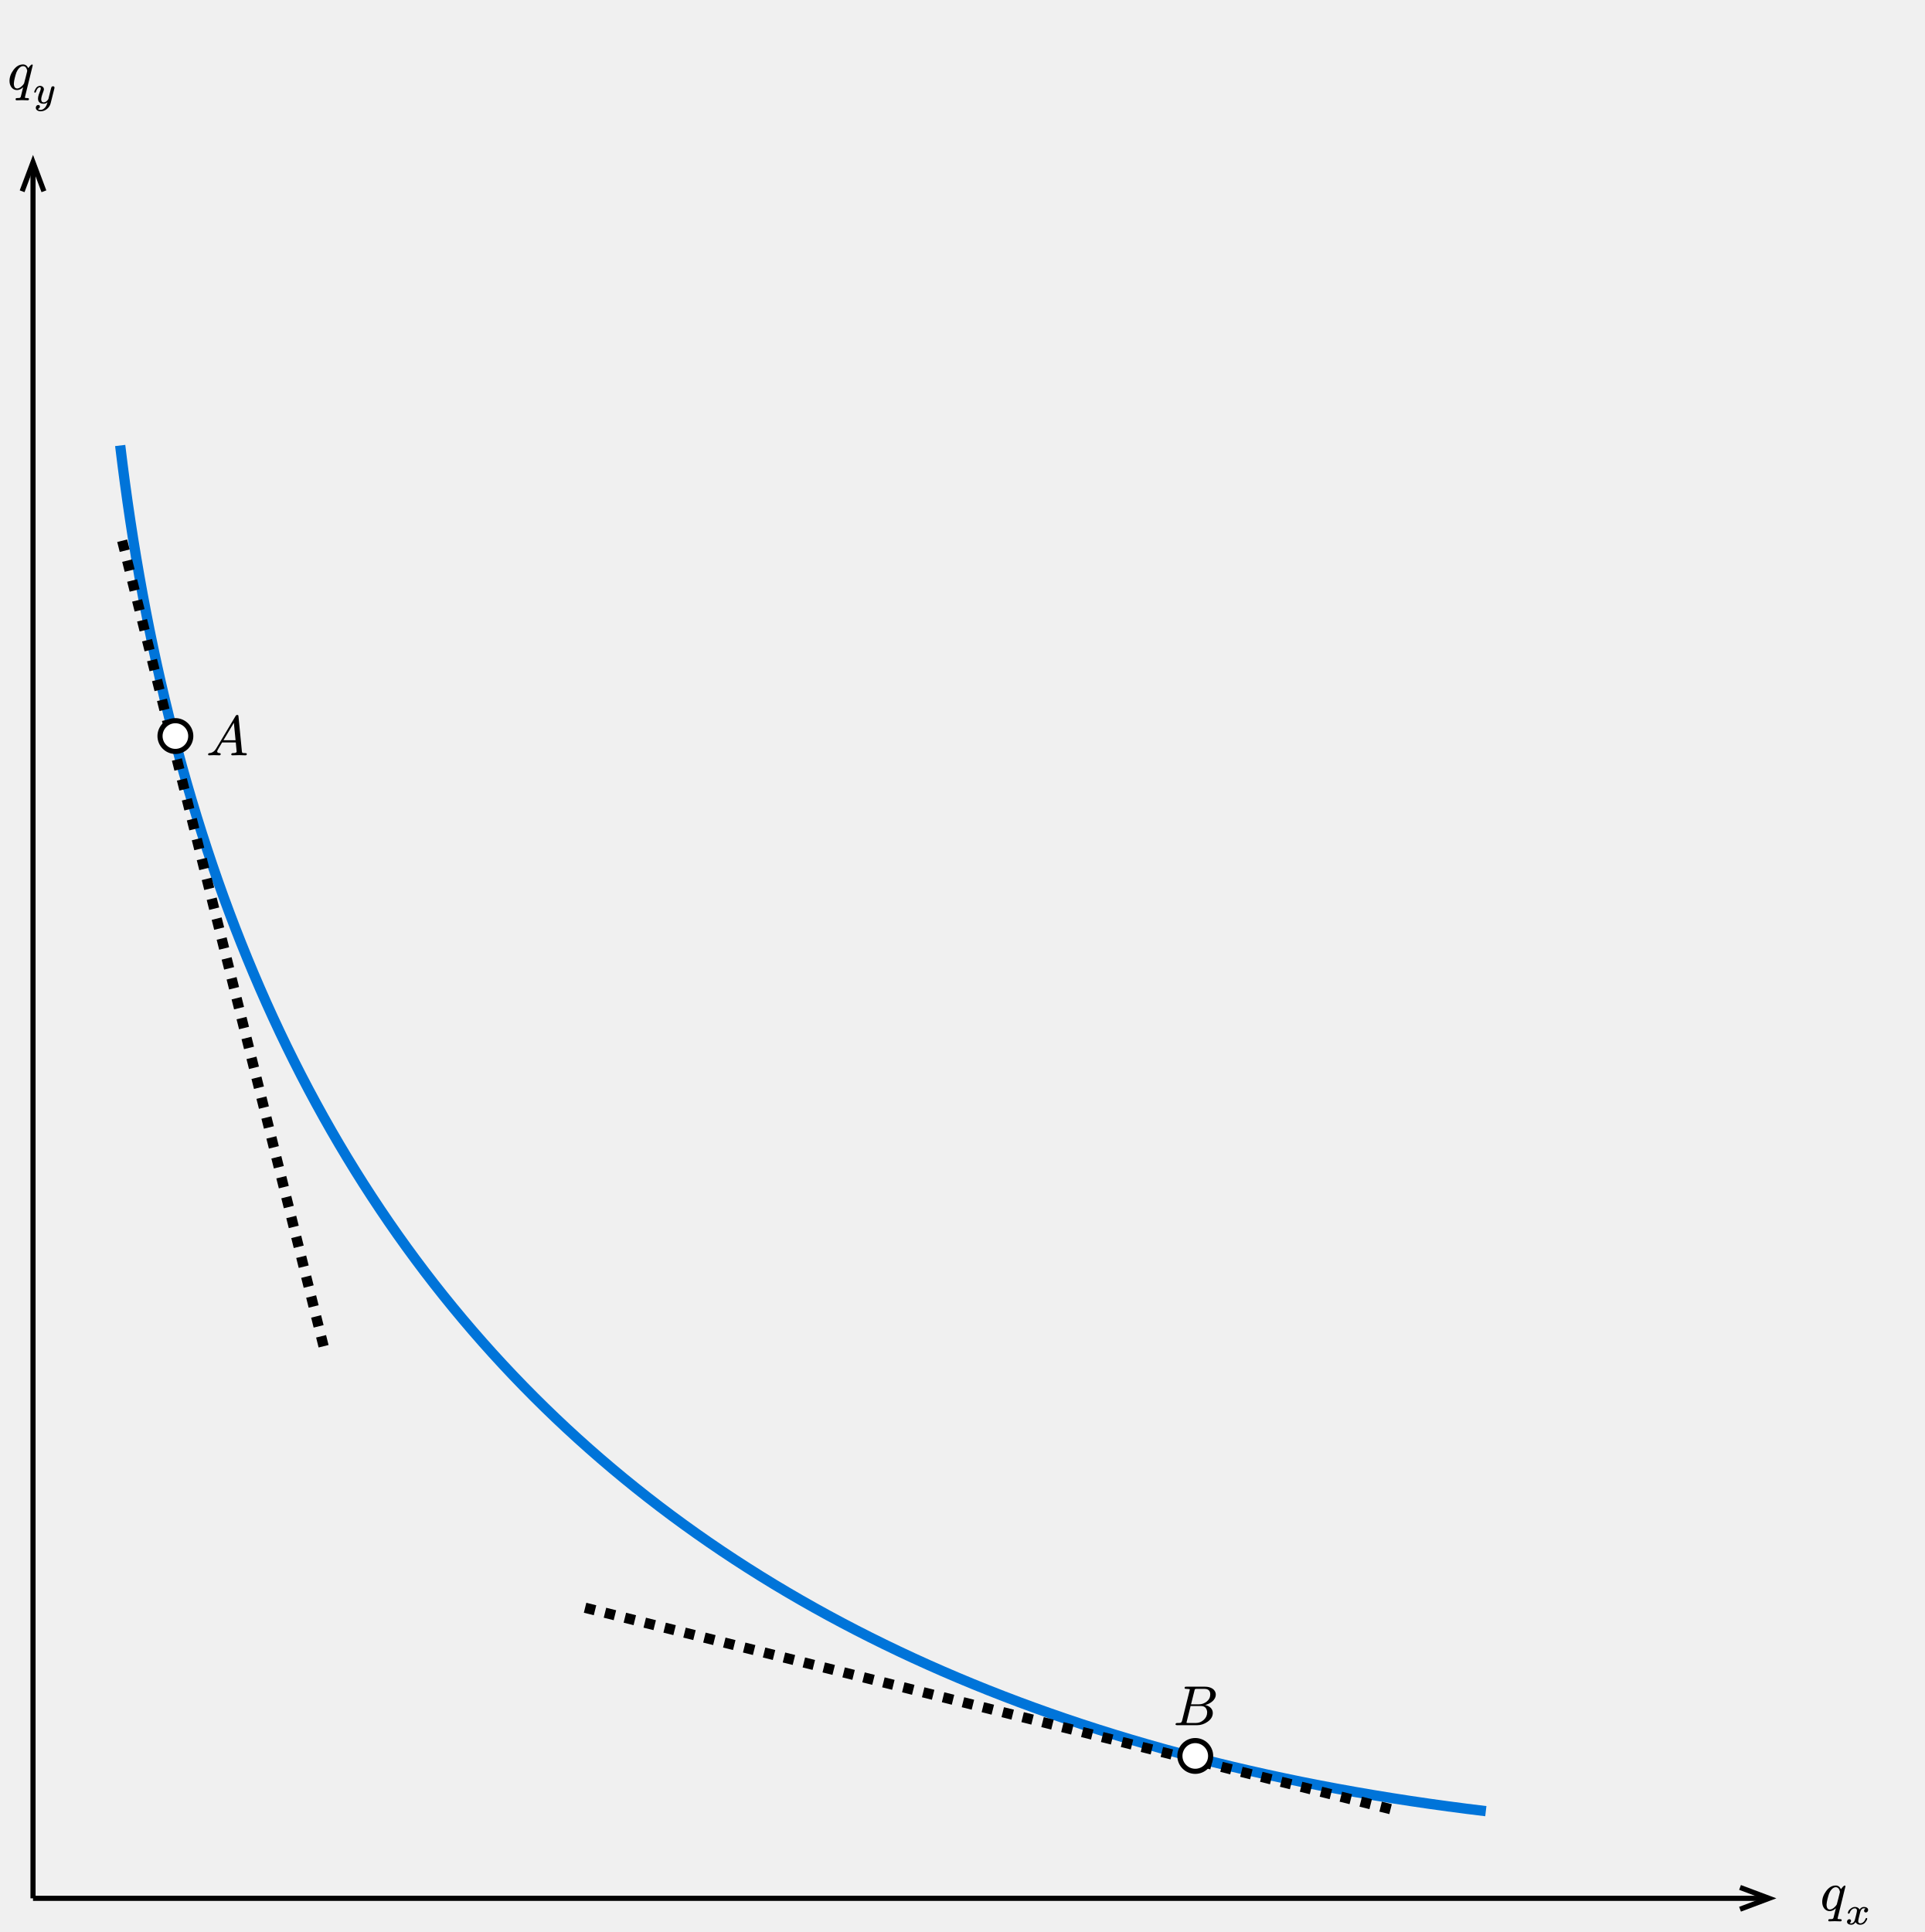
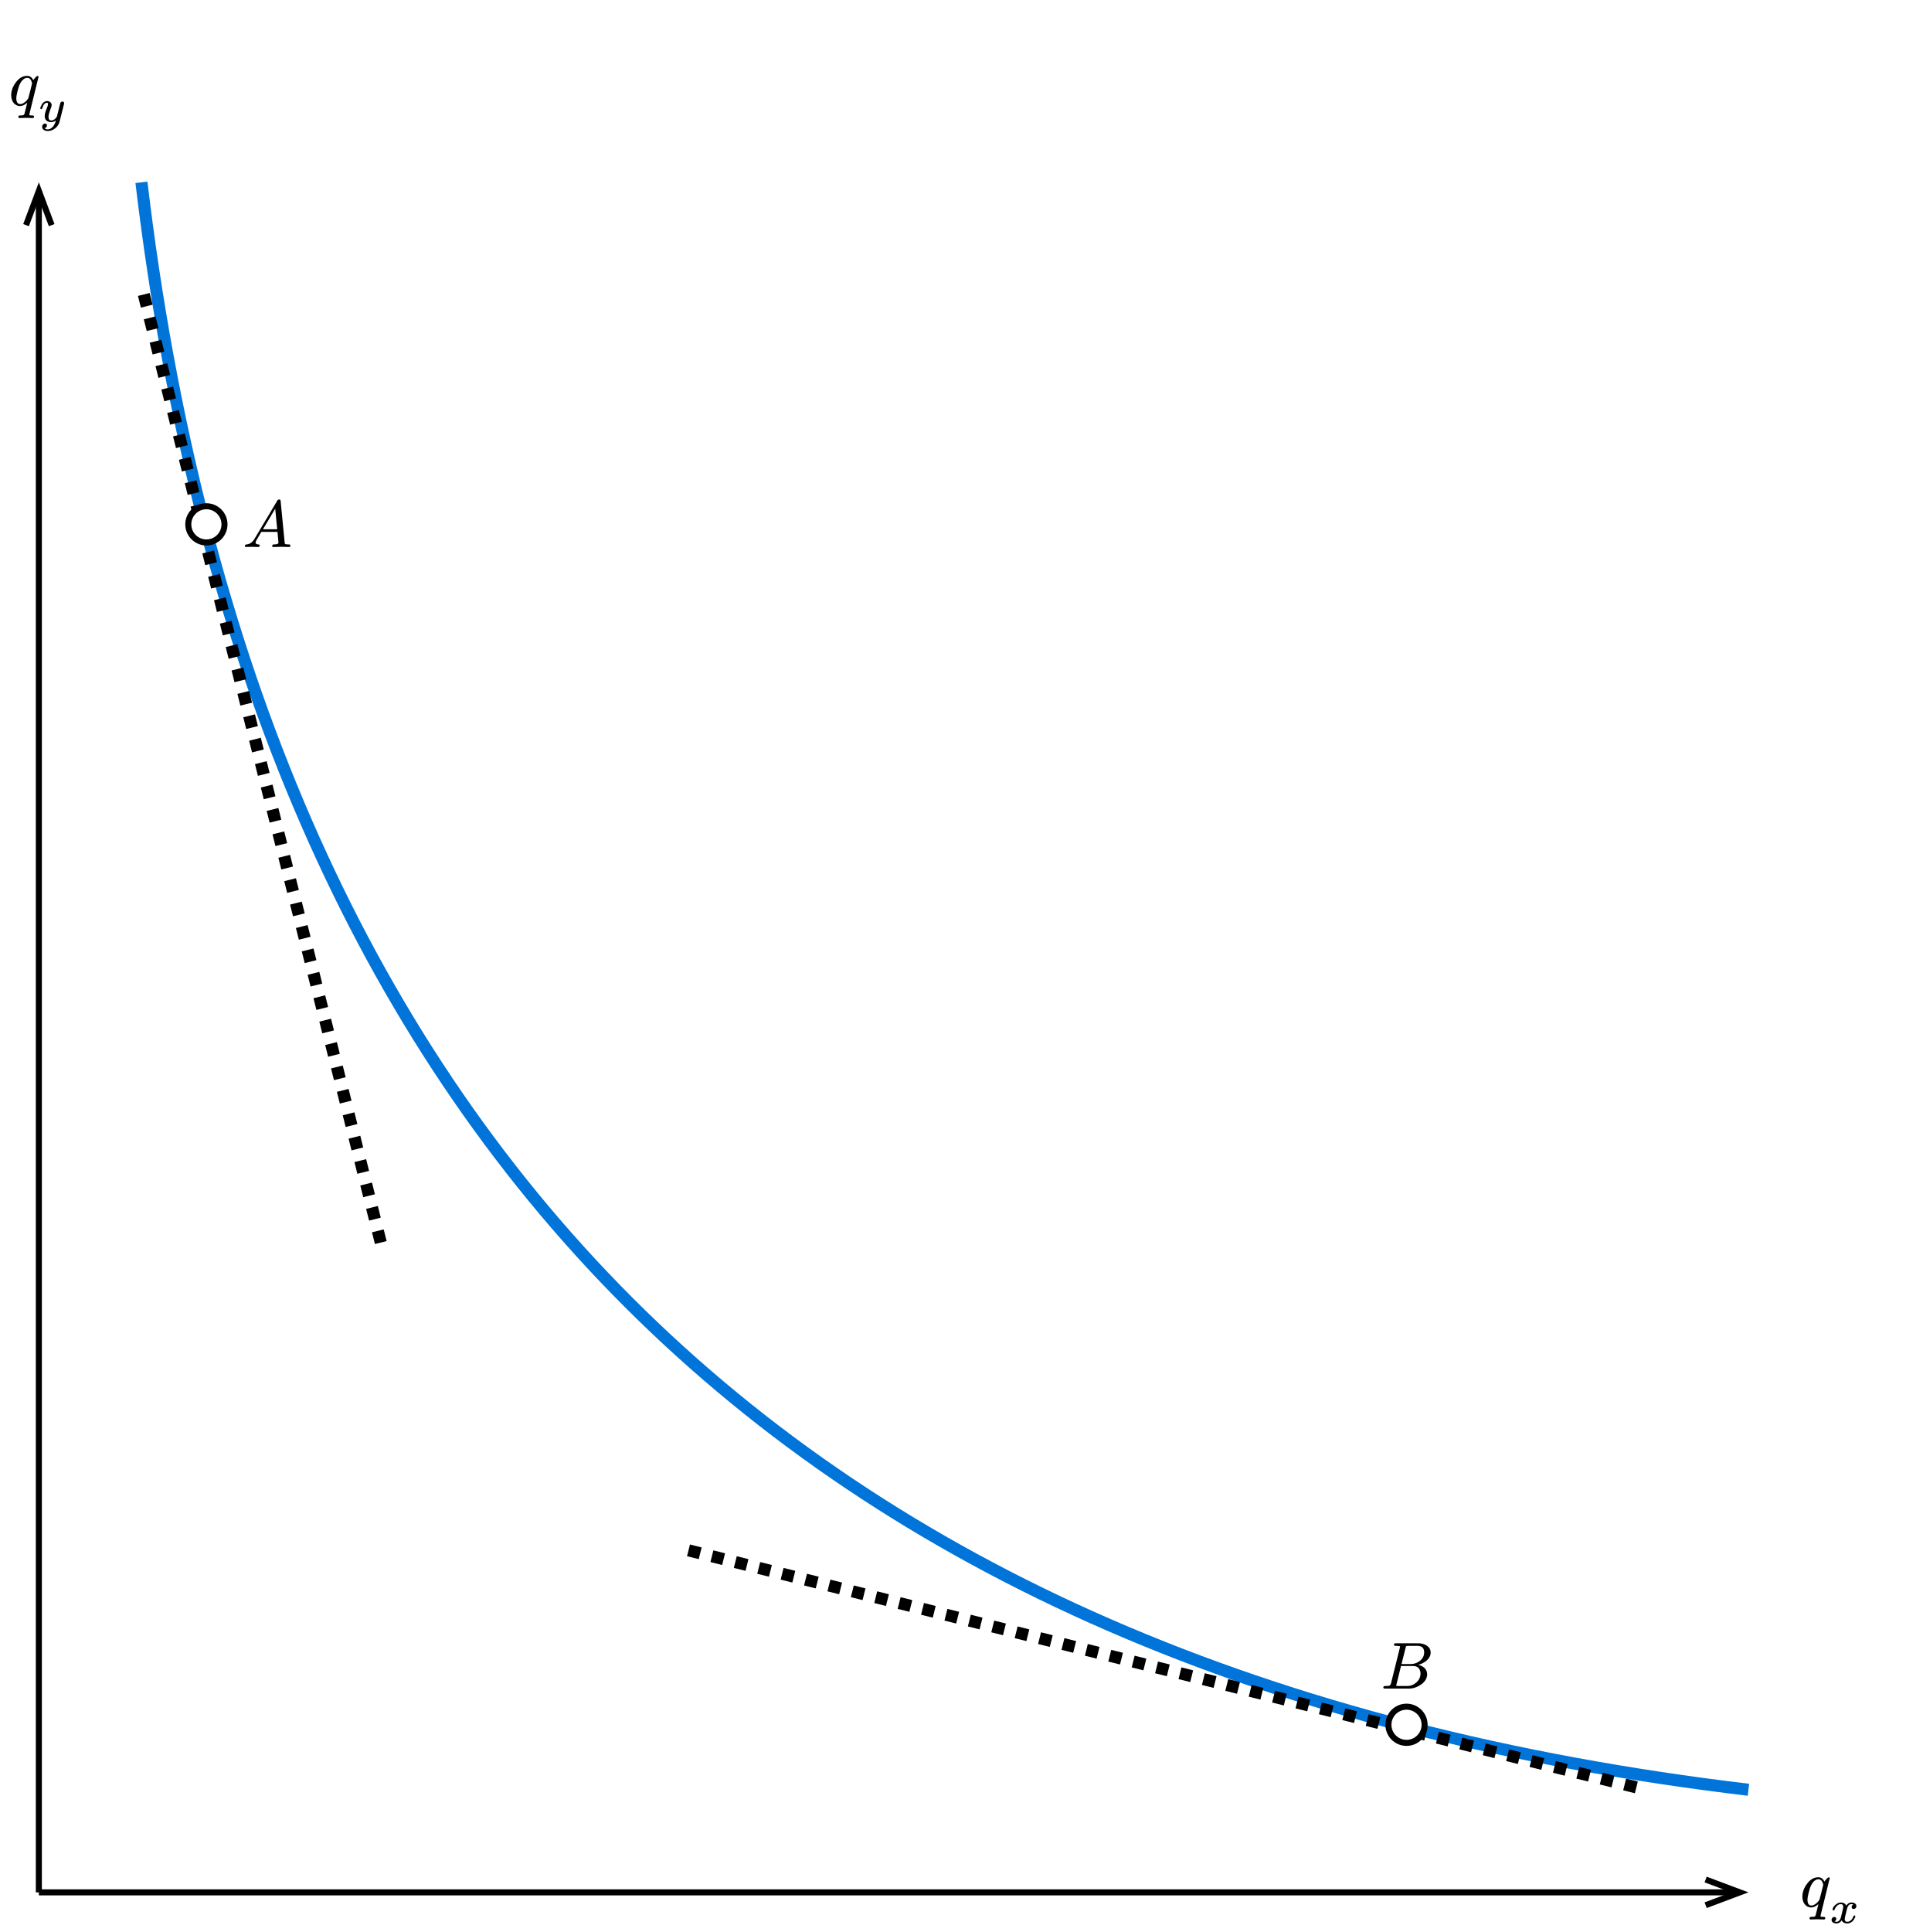
- <svg xmlns="http://www.w3.org/2000/svg" xmlns:xlink="http://www.w3.org/1999/xlink" class="typst-doc" viewBox="0 0 375.536 376.954" width="375.536pt" height="376.954pt">
-   <g>
-     <g class="typst-group" transform="matrix(1 0 0 1 1.417323 1.417323)">
-       <g>
-         <path class="typst-shape" fill="none" stroke="#000000" stroke-width="1" stroke-linecap="butt" stroke-linejoin="miter" stroke-miterlimit="4" transform="matrix(1 0 0 1 5.0248 5.1535)" d="M 0 0m 0 363.813 v -338.733 " />
-         <path class="typst-shape" fill="none" stroke="#000000" stroke-width="1" stroke-linecap="butt" stroke-linejoin="miter" stroke-miterlimit="4" stroke-dashoffset="0" stroke-dasharray="" transform="matrix(1 0 0 1 2.898816 -327.9107)" d="M 0 0m 0 363.813 l 2.126 -5.669 l 2.126 5.669 " />
-         <path class="typst-shape" fill="none" stroke="#000000" stroke-width="1" stroke-linecap="butt" stroke-linejoin="miter" stroke-miterlimit="4" transform="matrix(1 0 0 1 5.0248 5.1535)" d="M 0 0m 0 363.813 h 338.733 " />
-         <path class="typst-shape" fill="none" stroke="#000000" stroke-width="1" stroke-linecap="butt" stroke-linejoin="miter" stroke-miterlimit="4" stroke-dashoffset="0" stroke-dasharray="" transform="matrix(1 0 0 1 338.089 7.279484)" d="M 0 0m 0 359.561 l 5.669 2.126 l -5.669 2.126 " />
-         <path class="typst-shape" fill="none" transform="matrix(1 0 0 1 345.1823 10.307)" d="M 0 0m 0 353.506 h 27.519 v 10.307 h -27.519 v -10.307 Z " />
-         <g class="typst-group">
-           <g>
-             <g class="typst-group" transform="matrix(1 0 0 1 345.1823 363.8127)">
-               <g>
-                 <g class="typst-text" transform="matrix(1 0 0 -1 8.503937 7.513)">
-                   <use xlink:href="#gA5CC3BF73ED0EBFD8701B42FB9B33ACB" x="0" y="0" fill="#000000" fill-rule="nonzero" />
-                 </g>
-                 <g class="typst-text" transform="matrix(1 0 0 -1 13.40994 10.23)">
-                   <use xlink:href="#g720B14ED4A11BB42F1DED5B398E0A60B" x="0" y="0" fill="#000000" fill-rule="nonzero" />
-                 </g>
-               </g>
-             </g>
-           </g>
-         </g>
-         <path class="typst-shape" fill="none" transform="matrix(1 0 0 1 0 -335.004)" d="M 0 0m 0 335.004 h 10.05 v 28.809 h -10.05 v -28.809 Z " />
-         <g class="typst-group">
-           <g>
-             <g class="typst-group" transform="matrix(1 0 0 1 -0.00000006299213 -0.0000001417323)">
-               <g>
-                 <g class="typst-text" transform="matrix(1 0 0 -1 0 16.01694)">
-                   <use xlink:href="#gA5CC3BF73ED0EBFD8701B42FB9B33ACB" x="0" y="0" fill="#000000" fill-rule="nonzero" />
-                 </g>
-                 <g class="typst-text" transform="matrix(1 0 0 -1 4.906 18.73394)">
-                   <use xlink:href="#gFFB2EB05C26336FD9AC9D1659A15A85A" x="0" y="0" fill="#000000" fill-rule="nonzero" />
-                 </g>
-               </g>
-             </g>
-           </g>
-         </g>
-         <path class="typst-shape" fill="none" stroke="#0074d9" stroke-width="2" stroke-linecap="butt" stroke-linejoin="miter" stroke-miterlimit="4" transform="matrix(1 0 0 1 22.03267 -11.85437)" d="M 0 0m 266.457 363.813 c -158.74 -18.898 -247.559 -107.717 -266.457 -266.457 " />
-         <path class="typst-shape" fill="none" stroke="#000000" stroke-width="2" stroke-linecap="butt" stroke-linejoin="miter" stroke-miterlimit="4" stroke-dashoffset="0" stroke-dasharray="2 2" transform="matrix(1 0 0 1 22.03267 -102.563)" d="M 0 0m 39.685 363.813 l -39.685 -158.74 " />
-         <path class="typst-shape" fill="#ffffff" fill-rule="nonzero" stroke="#000000" stroke-width="1" stroke-linecap="butt" stroke-linejoin="miter" stroke-miterlimit="4" transform="matrix(1 0 0 1 29.80433 -218.6182)" d="M 0 0m 3 357.813 c -1.655 0 -3 1.345 -3 3 c 0 1.655 1.345 3 3 3 c 1.655 0 3 -1.345 3 -3 c 0 -1.655 -1.345 -3 -3 -3 Z " />
-         <path class="typst-shape" fill="none" transform="matrix(1 0 0 1 32.80433 -211.8617)" d="M 0 0m 0 344.3 h 20.25 v 19.513 h -20.25 v -19.513 Z " />
-         <g class="typst-group">
-           <g>
-             <g class="typst-group" transform="matrix(1 0 0 1 32.80433 132.438)">
-               <g>
-                 <g class="typst-text" transform="matrix(1 0 0 -1 6 13.513)">
-                   <use xlink:href="#gCF63094C0A3499FBAD3633CAD9DF1016" x="0" y="0" fill="#000000" fill-rule="nonzero" />
-                 </g>
-               </g>
-             </g>
-           </g>
-         </g>
-         <path class="typst-shape" fill="none" stroke="#000000" stroke-width="2" stroke-linecap="butt" stroke-linejoin="miter" stroke-miterlimit="4" stroke-dashoffset="0" stroke-dasharray="2 2" transform="matrix(1 0 0 1 112.7413 -11.85437)" d="M 0 0m 0 324.128 l 158.74 39.685 " />
-         <path class="typst-shape" fill="#ffffff" fill-rule="nonzero" stroke="#000000" stroke-width="1" stroke-linecap="butt" stroke-linejoin="miter" stroke-miterlimit="4" transform="matrix(1 0 0 1 228.7965 -19.62603)" d="M 0 0m 3 357.813 c -1.655 0 -3 1.345 -3 3 c 0 1.655 1.345 3 3 3 c 1.655 0 3 -1.345 3 -3 c 0 -1.655 -1.345 -3 -3 -3 Z " />
-         <path class="typst-shape" fill="none" transform="matrix(1 0 0 1 221.4845 -22.62603)" d="M 0 0m 0 344.3 h 20.624 v 19.513 h -20.624 v -19.513 Z " />
-         <g class="typst-group">
-           <g>
-             <g class="typst-group" transform="matrix(1 0 0 1 221.4845 321.6736)">
-               <g>
-                 <g class="typst-text" transform="matrix(1 0 0 -1 6 13.513)">
-                   <use xlink:href="#g234A68D74EC6D0A5F468D327EB214F71" x="0" y="0" fill="#000000" fill-rule="nonzero" />
-                 </g>
-               </g>
-             </g>
-           </g>
-         </g>
+ <svg xmlns="http://www.w3.org/2000/svg" xmlns:xlink="http://www.w3.org/1999/xlink" viewBox="0 0 318.843 320.261" width="318.843pt" height="320.261pt">
+   <path fill="#ffffff" fill-rule="nonzero" d="M 0 0v 320.261h 318.843v -320.261Z " />
+   <g transform="translate(1.417323 1.417323)">
+     <path fill="none" stroke="#000000" stroke-width="1" stroke-linecap="butt" stroke-linejoin="miter" stroke-miterlimit="4" transform="translate(5.0248 5.1535)" d="M 0 0m 0 307.12v -282.041" />
+     <path fill="none" stroke="#000000" stroke-width="1" stroke-linecap="butt" stroke-linejoin="miter" stroke-miterlimit="4" stroke-dashoffset="0" stroke-dasharray="" transform="translate(2.898816 -271.2178)" d="M 0 0m 0 307.12l 2.126 -5.669l 2.126 5.669" />
+     <path fill="none" stroke="#000000" stroke-width="1" stroke-linecap="butt" stroke-linejoin="miter" stroke-miterlimit="4" transform="translate(5.0248 5.1535)" d="M 0 0m 0 307.12h 282.041" />
+     <path fill="none" stroke="#000000" stroke-width="1" stroke-linecap="butt" stroke-linejoin="miter" stroke-miterlimit="4" stroke-dashoffset="0" stroke-dasharray="" transform="translate(281.3961 7.279484)" d="M 0 0m 0 302.868l 5.669 2.126l -5.669 2.126" />
+     <path fill="none" transform="translate(288.4894 10.307)" d="M 0 0m 0 296.813h 27.519v 10.307h -27.519v -10.307Z " />
+     <g transform="translate(288.4894 307.1197)">
+       <g transform="matrix(1 0 0 -1 8.503937 7.513)">
+         <use xlink:href="#gAB91A7DFDE77F31CB872F1FD393E8C99" x="0" y="0" fill="#000000" fill-rule="nonzero" />
+       </g>
+       <g transform="matrix(1 0 0 -1 13.40994 10.23)">
+         <use xlink:href="#gB4F8E97E8EFD98CA94EE40D9890E0542" x="0" y="0" fill="#000000" fill-rule="nonzero" />
+       </g>
+     </g>
+     <path fill="none" transform="translate(0 -278.3111)" d="M 0 0m 0 278.311h 10.05v 28.809h -10.05v -28.809Z " />
+     <g transform="translate(-6.3e-8 -1.42e-7)">
+       <g transform="matrix(1 0 0 -1 0 16.01694)">
+         <use xlink:href="#gAB91A7DFDE77F31CB872F1FD393E8C99" x="0" y="0" fill="#000000" fill-rule="nonzero" />
+       </g>
+       <g transform="matrix(1 0 0 -1 4.906 18.73394)">
+         <use xlink:href="#g7058399F9FB7CD69929F2864C4EDB984" x="0" y="0" fill="#000000" fill-rule="nonzero" />
+       </g>
+     </g>
+     <path fill="none" stroke="#0074d9" stroke-width="2" stroke-linecap="butt" stroke-linejoin="miter" stroke-miterlimit="4" transform="translate(22.03267 -11.85437)" d="M 0 0m 266.457 307.12c -158.74 -18.898 -247.559 -107.717 -266.457 -266.457" />
+     <path fill="none" stroke="#000000" stroke-width="2" stroke-linecap="butt" stroke-linejoin="miter" stroke-miterlimit="4" stroke-dashoffset="0" stroke-dasharray="2 2" transform="translate(22.03267 -102.563)" d="M 0 0m 39.685 307.12l -39.685 -158.74" />
+     <path fill="#ffffff" fill-rule="nonzero" stroke="#000000" stroke-width="1" stroke-linecap="butt" stroke-linejoin="miter" stroke-miterlimit="4" transform="translate(29.80433 -218.6182)" d="M 0 0m 3 301.12c -1.655 0 -3 1.345 -3 3c 0 1.655 1.345 3 3 3c 1.655 0 3 -1.345 3 -3c 0 -1.655 -1.345 -3 -3 -3Z " />
+     <path fill="none" transform="translate(32.80433 -211.8617)" d="M 0 0m 0 287.607h 20.25v 19.513h -20.25v -19.513Z " />
+     <g transform="translate(32.80433 75.74509)">
+       <g transform="matrix(1 0 0 -1 6 13.513)">
+         <use xlink:href="#gDD78C4AC18CD51C41481EB0565E89892" x="0" y="0" fill="#000000" fill-rule="nonzero" />
+       </g>
+     </g>
+     <path fill="none" stroke="#000000" stroke-width="2" stroke-linecap="butt" stroke-linejoin="miter" stroke-miterlimit="4" stroke-dashoffset="0" stroke-dasharray="2 2" transform="translate(112.7413 -11.85437)" d="M 0 0m 0 267.435l 158.74 39.685" />
+     <path fill="#ffffff" fill-rule="nonzero" stroke="#000000" stroke-width="1" stroke-linecap="butt" stroke-linejoin="miter" stroke-miterlimit="4" transform="translate(228.7965 -19.62603)" d="M 0 0m 3 301.12c -1.655 0 -3 1.345 -3 3c 0 1.655 1.345 3 3 3c 1.655 0 3 -1.345 3 -3c 0 -1.655 -1.345 -3 -3 -3Z " />
+     <path fill="none" transform="translate(221.4845 -22.62603)" d="M 0 0m 0 287.607h 20.624v 19.513h -20.624v -19.513Z " />
+     <g transform="translate(221.4845 264.9807)">
+       <g transform="matrix(1 0 0 -1 6 13.513)">
+         <use xlink:href="#gEC10EBF41C87FA9C1C1D1A4F34582802" x="0" y="0" fill="#000000" fill-rule="nonzero" />
      </g>
    </g>
  </g>
-   <defs id="glyph">
-     <symbol id="gA5CC3BF73ED0EBFD8701B42FB9B33ACB" overflow="visible">
-       <path d="M 0 0m 4.092 4.147 c -0.22 0.473 -0.561 0.715 -1.012 0.715 c -0.715 0 -1.342 -0.363 -1.881 -1.1 c -0.506 -0.682 -0.759 -1.386 -0.759 -2.123 c 0 -0.957 0.55 -1.782 1.463 -1.782 c 0.396 0 0.792 0.187 1.199 0.561 l -0.451 -1.804 c -0.033 -0.165 -0.132 -0.264 -0.286 -0.297 c -0.055 -0.011 -0.198 -0.022 -0.451 -0.022 c -0.066 -0.011 -0.11 -0.011 -0.132 -0.011 c -0.099 -0.011 -0.154 -0.099 -0.154 -0.253 v -0.044 c 0.033 -0.077 0.099 -0.121 0.187 -0.121 c 0.209 0 0.869 0.033 1.078 0.033 c 0.209 0 0.902 -0.033 1.111 -0.033 c 0.154 0 0.231 0.088 0.231 0.264 c 0 0.11 -0.11 0.165 -0.319 0.165 c -0.198 0 -0.473 -0.011 -0.473 0.121 c 0 0.044 0.011 0.121 0.044 0.231 l 1.485 6.05 c 0 0.099 -0.055 0.154 -0.154 0.154 c -0.198 0 -0.616 -0.55 -0.726 -0.704 Z m -0.352 -0.044 c 0.099 -0.231 0.154 -0.385 0.154 -0.484 c 0 -0.011 -0.011 -0.077 -0.033 -0.176 l -0.264 -1.067 c -0.209 -0.792 -0.308 -1.199 -0.319 -1.221 c -0.209 -0.385 -0.814 -0.979 -1.342 -0.979 c -0.429 0 -0.649 0.33 -0.649 0.979 c 0 0.506 0.341 1.738 0.495 2.145 c 0.209 0.517 0.693 1.232 1.298 1.232 c 0.297 0 0.517 -0.143 0.66 -0.429 Z " />
+   <defs>
+     <symbol id="gAB91A7DFDE77F31CB872F1FD393E8C99" overflow="visible">
+       <path d="M 0 0m 4.092 4.147c -0.22 0.473 -0.561 0.715 -1.012 0.715c -0.715 0 -1.342 -0.363 -1.881 -1.1c -0.506 -0.682 -0.759 -1.386 -0.759 -2.123c 0 -0.957 0.55 -1.782 1.463 -1.782c 0.396 0 0.792 0.187 1.199 0.561l -0.451 -1.804c -0.033 -0.165 -0.132 -0.264 -0.286 -0.297c -0.055 -0.011 -0.198 -0.022 -0.451 -0.022c -0.066 -0.011 -0.11 -0.011 -0.132 -0.011c -0.099 -0.011 -0.154 -0.099 -0.154 -0.253v -0.044c 0.033 -0.077 0.099 -0.121 0.187 -0.121c 0.209 0 0.869 0.033 1.078 0.033c 0.209 0 0.902 -0.033 1.111 -0.033c 0.154 0 0.231 0.088 0.231 0.264c 0 0.11 -0.11 0.165 -0.319 0.165c -0.198 0 -0.473 -0.011 -0.473 0.121c 0 0.044 0.011 0.121 0.044 0.231l 1.485 6.05c 0 0.099 -0.055 0.154 -0.154 0.154c -0.198 0 -0.616 -0.55 -0.726 -0.704Z m -0.352 -0.044c 0.099 -0.231 0.154 -0.385 0.154 -0.484c 0 -0.011 -0.011 -0.077 -0.033 -0.176l -0.264 -1.067c -0.209 -0.792 -0.308 -1.199 -0.319 -1.221c -0.209 -0.385 -0.814 -0.979 -1.342 -0.979c -0.429 0 -0.649 0.33 -0.649 0.979c 0 0.506 0.341 1.738 0.495 2.145c 0.209 0.517 0.693 1.232 1.298 1.232c 0.297 0 0.517 -0.143 0.66 -0.429Z " />
    </symbol>
-     <symbol id="g720B14ED4A11BB42F1DED5B398E0A60B" overflow="visible">
-       <path d="M 0 0m 4.489 2.811 c 0 0.393 -0.4 0.585 -0.816 0.585 c -0.346 0 -0.631 -0.169 -0.847 -0.508 c -0.185 0.339 -0.493 0.508 -0.916 0.508 c -0.285 0 -0.585 -0.123 -0.886 -0.377 c -0.316 -0.262 -0.477 -0.531 -0.477 -0.809 c 0 -0.085 0.054 -0.131 0.154 -0.131 c 0.085 0 0.139 0.046 0.177 0.146 c 0.139 0.416 0.516 0.901 1.009 0.901 c 0.285 0 0.423 -0.154 0.423 -0.47 c 0 -0.1 -0.054 -0.362 -0.154 -0.785 l -0.262 -1.032 c -0.069 -0.293 -0.354 -0.647 -0.685 -0.647 c -0.131 0 -0.246 0.023 -0.339 0.077 c 0.154 0.069 0.293 0.239 0.293 0.416 c 0 0.185 -0.146 0.316 -0.331 0.316 c -0.262 0 -0.462 -0.231 -0.462 -0.493 c 0 -0.385 0.408 -0.585 0.824 -0.585 c 0.354 0 0.639 0.169 0.847 0.508 c 0.185 -0.339 0.485 -0.508 0.909 -0.508 c 0.424 0 0.762 0.169 1.024 0.508 c 0.223 0.3 0.339 0.531 0.339 0.678 c 0 0.085 -0.046 0.131 -0.146 0.131 c -0.085 0 -0.146 -0.054 -0.177 -0.154 c -0.131 -0.408 -0.524 -0.893 -1.009 -0.893 c -0.285 0 -0.431 0.154 -0.431 0.462 c 0 0.115 0.131 0.693 0.393 1.717 c 0.131 0.5 0.362 0.755 0.708 0.755 l 0.069 -0.008 c 0.092 0 0.185 -0.023 0.27 -0.062 c -0.193 -0.085 -0.285 -0.223 -0.285 -0.424 c 0 -0.185 0.146 -0.316 0.331 -0.316 c 0.262 0 0.454 0.231 0.454 0.493 Z " />
+     <symbol id="gB4F8E97E8EFD98CA94EE40D9890E0542" overflow="visible">
+       <path d="M 0 0m 4.489 2.811c 0 0.393 -0.4 0.585 -0.816 0.585c -0.346 0 -0.631 -0.169 -0.847 -0.508c -0.185 0.339 -0.493 0.508 -0.916 0.508c -0.285 0 -0.585 -0.123 -0.885 -0.377c -0.316 -0.262 -0.477 -0.531 -0.477 -0.808c 0 -0.085 0.054 -0.131 0.154 -0.131c 0.085 0 0.139 0.046 0.177 0.146c 0.139 0.416 0.516 0.901 1.009 0.901c 0.285 0 0.423 -0.154 0.423 -0.47c 0 -0.1 -0.054 -0.362 -0.154 -0.785l -0.262 -1.032c -0.069 -0.293 -0.354 -0.647 -0.685 -0.647c -0.131 0 -0.246 0.023 -0.339 0.077c 0.154 0.069 0.293 0.239 0.293 0.416c 0 0.185 -0.146 0.316 -0.331 0.316c -0.262 0 -0.462 -0.231 -0.462 -0.493c 0 -0.385 0.408 -0.585 0.824 -0.585c 0.354 0 0.639 0.169 0.847 0.508c 0.185 -0.339 0.485 -0.508 0.909 -0.508c 0.423 0 0.762 0.169 1.024 0.508c 0.223 0.3 0.339 0.531 0.339 0.678c 0 0.085 -0.046 0.131 -0.146 0.131c -0.085 0 -0.146 -0.054 -0.177 -0.154c -0.131 -0.408 -0.524 -0.893 -1.009 -0.893c -0.285 0 -0.431 0.154 -0.431 0.462c 0 0.116 0.131 0.693 0.393 1.717c 0.131 0.5 0.362 0.755 0.708 0.755l 0.069 -0.008c 0.092 0 0.185 -0.023 0.27 -0.062c -0.193 -0.085 -0.285 -0.223 -0.285 -0.423c 0 -0.185 0.146 -0.316 0.331 -0.316c 0.262 0 0.454 0.231 0.454 0.493Z " />
    </symbol>
-     <symbol id="gFFB2EB05C26336FD9AC9D1659A15A85A" overflow="visible">
-       <path d="M 0 0m 4.035 3.319 c -0.154 0 -0.27 -0.069 -0.339 -0.2 c -0.015 -0.023 -0.054 -0.169 -0.123 -0.447 l -0.462 -1.848 c -0.054 -0.085 -0.1 -0.162 -0.154 -0.223 c -0.246 -0.285 -0.5 -0.423 -0.755 -0.423 c -0.323 0 -0.485 0.2 -0.485 0.601 c 0 0.285 0.131 0.778 0.4 1.463 c 0.085 0.231 0.131 0.393 0.131 0.477 c 0 0.4 -0.347 0.678 -0.747 0.678 c -0.37 0 -0.662 -0.185 -0.878 -0.554 c -0.177 -0.3 -0.262 -0.516 -0.262 -0.639 c 0 -0.085 0.054 -0.131 0.162 -0.131 c 0.085 0 0.139 0.046 0.162 0.146 c 0.177 0.601 0.447 0.901 0.793 0.901 c 0.1 0 0.154 -0.077 0.154 -0.231 c 0 -0.115 -0.031 -0.254 -0.1 -0.431 c -0.162 -0.408 -0.254 -0.662 -0.293 -0.762 c -0.1 -0.3 -0.146 -0.57 -0.146 -0.793 c 0 -0.654 0.423 -0.993 1.078 -0.993 c 0.285 0 0.539 0.092 0.778 0.285 c -0.115 -0.439 -0.27 -0.778 -0.47 -1.016 c -0.277 -0.316 -0.57 -0.47 -0.885 -0.47 c -0.239 0 -0.416 0.062 -0.524 0.193 c 0.216 0.054 0.393 0.2 0.393 0.447 c 0 0.208 -0.108 0.316 -0.331 0.316 c -0.277 0 -0.47 -0.254 -0.47 -0.531 c 0 -0.454 0.447 -0.701 0.932 -0.701 c 0.454 0 0.862 0.154 1.24 0.454 c 0.377 0.3 0.616 0.678 0.724 1.117 l 0.724 2.872 c 0.023 0.085 0.031 0.139 0.031 0.177 c 0 0.154 -0.123 0.27 -0.277 0.27 Z " />
+     <symbol id="g7058399F9FB7CD69929F2864C4EDB984" overflow="visible">
+       <path d="M 0 0m 4.035 3.319c -0.154 0 -0.27 -0.069 -0.339 -0.2c -0.015 -0.023 -0.054 -0.169 -0.123 -0.447l -0.462 -1.848c -0.054 -0.085 -0.1 -0.162 -0.154 -0.223c -0.246 -0.285 -0.5 -0.423 -0.755 -0.423c -0.323 0 -0.485 0.2 -0.485 0.601c 0 0.285 0.131 0.778 0.4 1.463c 0.085 0.231 0.131 0.393 0.131 0.477c 0 0.4 -0.346 0.678 -0.747 0.678c -0.37 0 -0.662 -0.185 -0.878 -0.554c -0.177 -0.3 -0.262 -0.516 -0.262 -0.639c 0 -0.085 0.054 -0.131 0.162 -0.131c 0.085 0 0.139 0.046 0.162 0.146c 0.177 0.601 0.447 0.901 0.793 0.901c 0.1 0 0.154 -0.077 0.154 -0.231c 0 -0.116 -0.031 -0.254 -0.1 -0.431c -0.162 -0.408 -0.254 -0.662 -0.293 -0.762c -0.1 -0.3 -0.146 -0.57 -0.146 -0.793c 0 -0.654 0.423 -0.993 1.078 -0.993c 0.285 0 0.539 0.092 0.778 0.285c -0.116 -0.439 -0.27 -0.778 -0.47 -1.016c -0.277 -0.316 -0.57 -0.47 -0.885 -0.47c -0.239 0 -0.416 0.062 -0.524 0.193c 0.216 0.054 0.393 0.2 0.393 0.447c 0 0.208 -0.108 0.316 -0.331 0.316c -0.277 0 -0.47 -0.254 -0.47 -0.531c 0 -0.454 0.447 -0.701 0.932 -0.701c 0.454 0 0.862 0.154 1.24 0.454c 0.377 0.3 0.616 0.678 0.724 1.117l 0.724 2.872c 0.023 0.085 0.031 0.139 0.031 0.177c 0 0.154 -0.123 0.27 -0.277 0.27Z " />
    </symbol>
-     <symbol id="gCF63094C0A3499FBAD3633CAD9DF1016" overflow="visible">
-       <path d="M 0 0m 1.507 0.033 c 0.198 0 0.88 -0.033 1.089 -0.033 c 0.165 0 0.242 0.088 0.242 0.253 c 0 0.099 -0.066 0.165 -0.209 0.176 c -0.319 0.011 -0.473 0.121 -0.473 0.33 c 0 0.099 0.099 0.319 0.308 0.649 c 0.297 0.495 0.506 0.858 0.649 1.1 h 2.673 c 0 -0.077 0.011 -0.231 0.044 -0.473 c 0.077 -0.803 0.121 -1.243 0.121 -1.298 c 0 -0.209 -0.242 -0.308 -0.737 -0.308 c -0.209 0 -0.308 -0.088 -0.308 -0.264 c 0 -0.11 0.066 -0.165 0.198 -0.165 c 0.264 0 1.1 0.033 1.364 0.033 c 0.22 0 1.001 -0.033 1.221 -0.033 c 0.165 0 0.242 0.088 0.242 0.264 c 0 0.11 -0.099 0.165 -0.297 0.165 c -0.308 0 -0.495 0.022 -0.55 0.055 c -0.055 0.033 -0.099 0.132 -0.11 0.297 l -0.66 6.798 c -0.033 0.209 -0.022 0.297 -0.253 0.297 c -0.132 0 -0.242 -0.066 -0.319 -0.209 l -3.784 -6.347 c -0.33 -0.55 -0.77 -0.847 -1.309 -0.891 c -0.176 -0.011 -0.264 -0.099 -0.264 -0.264 c 0 -0.11 0.066 -0.165 0.187 -0.165 c 0.176 0 0.759 0.033 0.935 0.033 Z m 3.905 6.314 l 0.33 -3.41 h -2.365 Z " />
+     <symbol id="gDD78C4AC18CD51C41481EB0565E89892" overflow="visible">
+       <path d="M 0 0m 1.507 0.033c 0.198 0 0.88 -0.033 1.089 -0.033c 0.165 0 0.242 0.088 0.242 0.253c 0 0.099 -0.066 0.165 -0.209 0.176c -0.319 0.011 -0.473 0.121 -0.473 0.33c 0 0.099 0.099 0.319 0.308 0.649c 0.297 0.495 0.506 0.858 0.649 1.1h 2.673c 0 -0.077 0.011 -0.231 0.044 -0.473c 0.077 -0.803 0.121 -1.243 0.121 -1.298c 0 -0.209 -0.242 -0.308 -0.737 -0.308c -0.209 0 -0.308 -0.088 -0.308 -0.264c 0 -0.11 0.066 -0.165 0.198 -0.165c 0.264 0 1.1 0.033 1.364 0.033c 0.22 0 1.001 -0.033 1.221 -0.033c 0.165 0 0.242 0.088 0.242 0.264c 0 0.11 -0.099 0.165 -0.297 0.165c -0.308 0 -0.495 0.022 -0.55 0.055c -0.055 0.033 -0.099 0.132 -0.11 0.297l -0.66 6.798c -0.033 0.209 -0.022 0.297 -0.253 0.297c -0.132 0 -0.242 -0.066 -0.319 -0.209l -3.784 -6.347c -0.33 -0.55 -0.77 -0.847 -1.309 -0.891c -0.176 -0.011 -0.264 -0.099 -0.264 -0.264c 0 -0.11 0.066 -0.165 0.187 -0.165c 0.176 0 0.759 0.033 0.935 0.033Z m 3.905 6.314l 0.33 -3.41h -2.365Z " />
    </symbol>
-     <symbol id="g234A68D74EC6D0A5F468D327EB214F71" overflow="visible">
-       <path d="M 0 0m 8.316 5.973 c 0 1.001 -0.99 1.54 -2.068 1.54 h -3.652 c -0.253 0 -0.363 -0.011 -0.363 -0.264 c 0 -0.176 0.22 -0.165 0.352 -0.165 c 0.33 -0.011 0.528 -0.033 0.583 -0.044 c 0.055 -0.011 0.077 -0.044 0.077 -0.099 c 0 -0.022 -0.011 -0.088 -0.044 -0.198 l -1.452 -5.841 c -0.055 -0.242 -0.165 -0.385 -0.33 -0.44 c -0.077 -0.022 -0.275 -0.033 -0.616 -0.033 c -0.231 0 -0.341 -0.088 -0.341 -0.264 c 0 -0.11 0.11 -0.165 0.341 -0.165 h 3.883 c 0.715 0 1.375 0.22 2.002 0.649 c 0.693 0.473 1.045 1.056 1.045 1.738 c 0 0.869 -0.715 1.397 -1.496 1.551 c 0.968 0.231 2.079 0.968 2.079 2.035 Z m -2.222 1.111 c 0.759 0 1.144 -0.352 1.144 -1.067 c 0 -0.561 -0.22 -1.023 -0.682 -1.397 c -0.462 -0.374 -0.979 -0.55 -1.54 -0.55 h -1.529 l 0.66 2.64 c 0.088 0.374 0.088 0.374 0.55 0.374 Z m 0.308 -3.795 c 0.154 -0.253 0.231 -0.506 0.231 -0.781 c 0 -0.572 -0.22 -1.067 -0.671 -1.474 c -0.451 -0.407 -0.957 -0.605 -1.54 -0.605 h -1.485 c -0.11 0 -0.187 0 -0.231 0.011 c -0.066 0 -0.099 0.022 -0.099 0.055 c 0 0.011 0 0.044 0.011 0.088 c 0.341 1.397 0.605 2.453 0.781 3.157 h 2.024 c 0.473 0 0.792 -0.154 0.979 -0.451 Z " />
+     <symbol id="gEC10EBF41C87FA9C1C1D1A4F34582802" overflow="visible">
+       <path d="M 0 0m 8.316 5.973c 0 1.001 -0.99 1.54 -2.068 1.54h -3.652c -0.253 0 -0.363 -0.011 -0.363 -0.264c 0 -0.176 0.22 -0.165 0.352 -0.165c 0.33 -0.011 0.528 -0.033 0.583 -0.044c 0.055 -0.011 0.077 -0.044 0.077 -0.099c 0 -0.022 -0.011 -0.088 -0.044 -0.198l -1.452 -5.841c -0.055 -0.242 -0.165 -0.385 -0.33 -0.44c -0.077 -0.022 -0.275 -0.033 -0.616 -0.033c -0.231 0 -0.341 -0.088 -0.341 -0.264c 0 -0.11 0.11 -0.165 0.341 -0.165h 3.883c 0.715 0 1.375 0.22 2.002 0.649c 0.693 0.473 1.045 1.056 1.045 1.738c 0 0.869 -0.715 1.397 -1.496 1.551c 0.968 0.231 2.079 0.968 2.079 2.035Z m -2.222 1.111c 0.759 0 1.144 -0.352 1.144 -1.067c 0 -0.561 -0.22 -1.023 -0.682 -1.397c -0.462 -0.374 -0.979 -0.55 -1.54 -0.55h -1.529l 0.66 2.64c 0.088 0.374 0.088 0.374 0.55 0.374Z m 0.308 -3.795c 0.154 -0.253 0.231 -0.506 0.231 -0.781c 0 -0.572 -0.22 -1.067 -0.671 -1.474c -0.451 -0.407 -0.957 -0.605 -1.54 -0.605h -1.485c -0.11 0 -0.187 0 -0.231 0.011c -0.066 0 -0.099 0.022 -0.099 0.055c 0 0.011 0 0.044 0.011 0.088c 0.341 1.397 0.605 2.453 0.781 3.157h 2.024c 0.473 0 0.792 -0.154 0.979 -0.451Z " />
    </symbol>
  </defs>
</svg>
